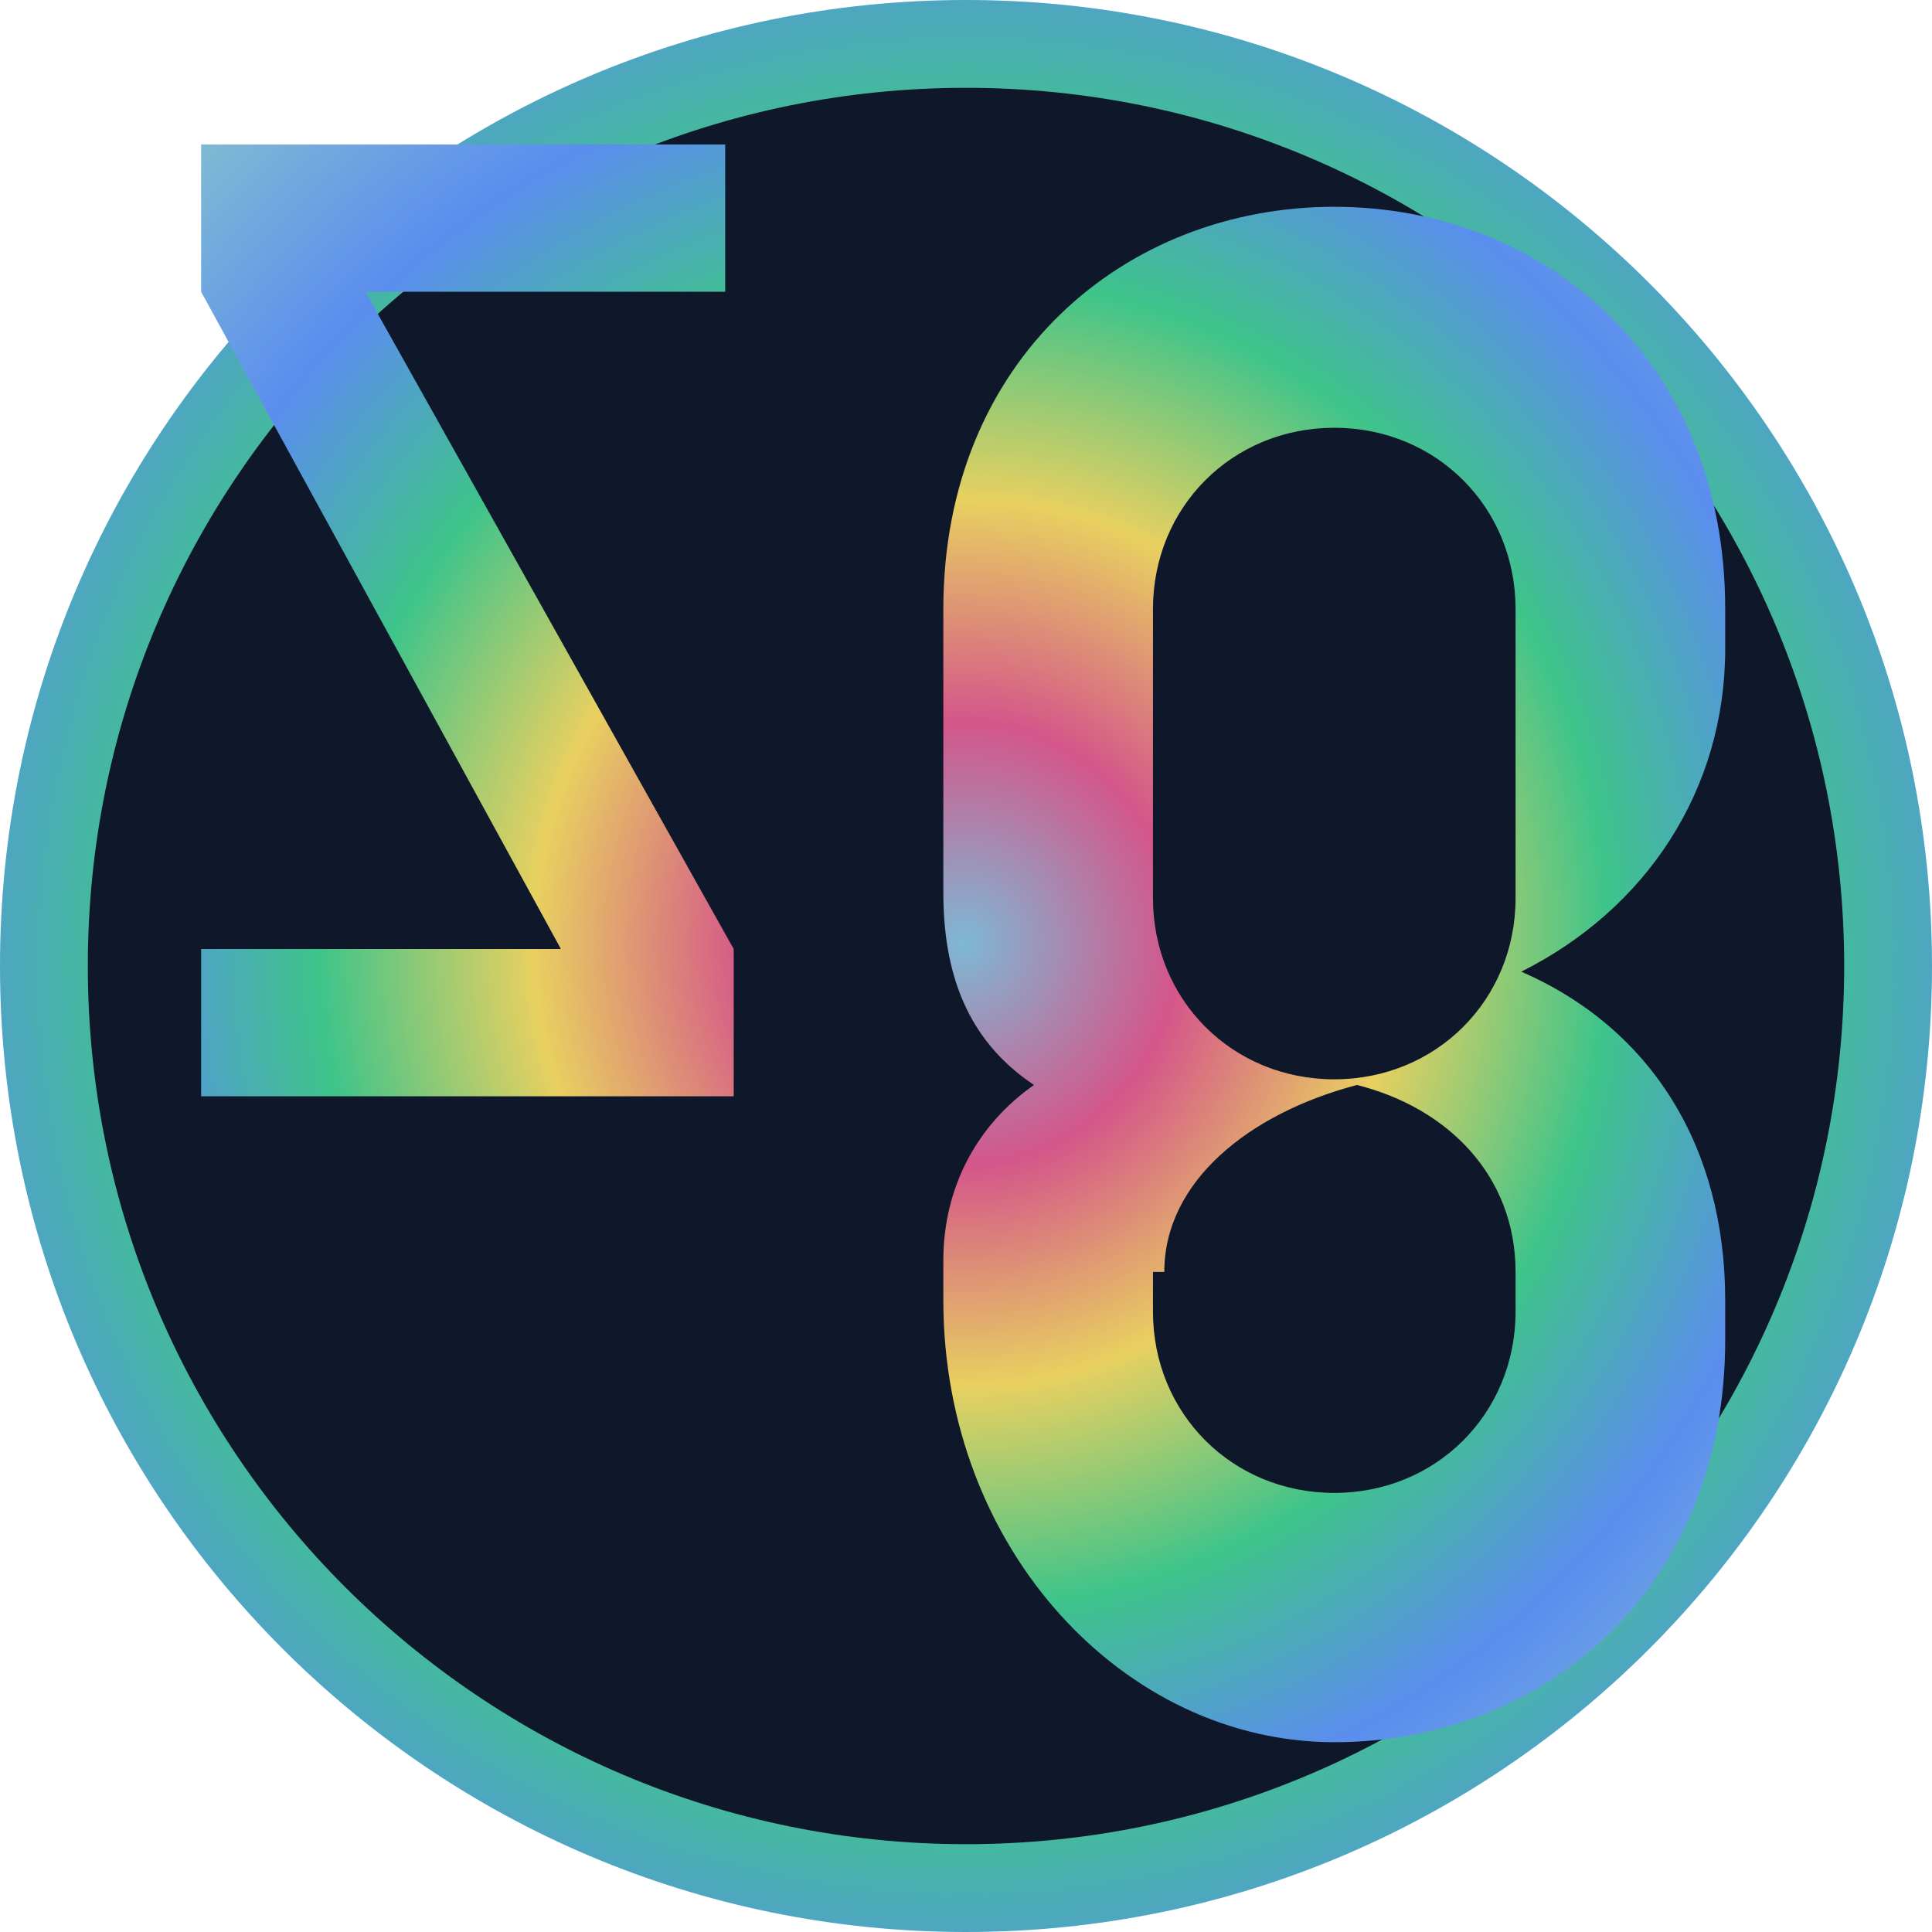
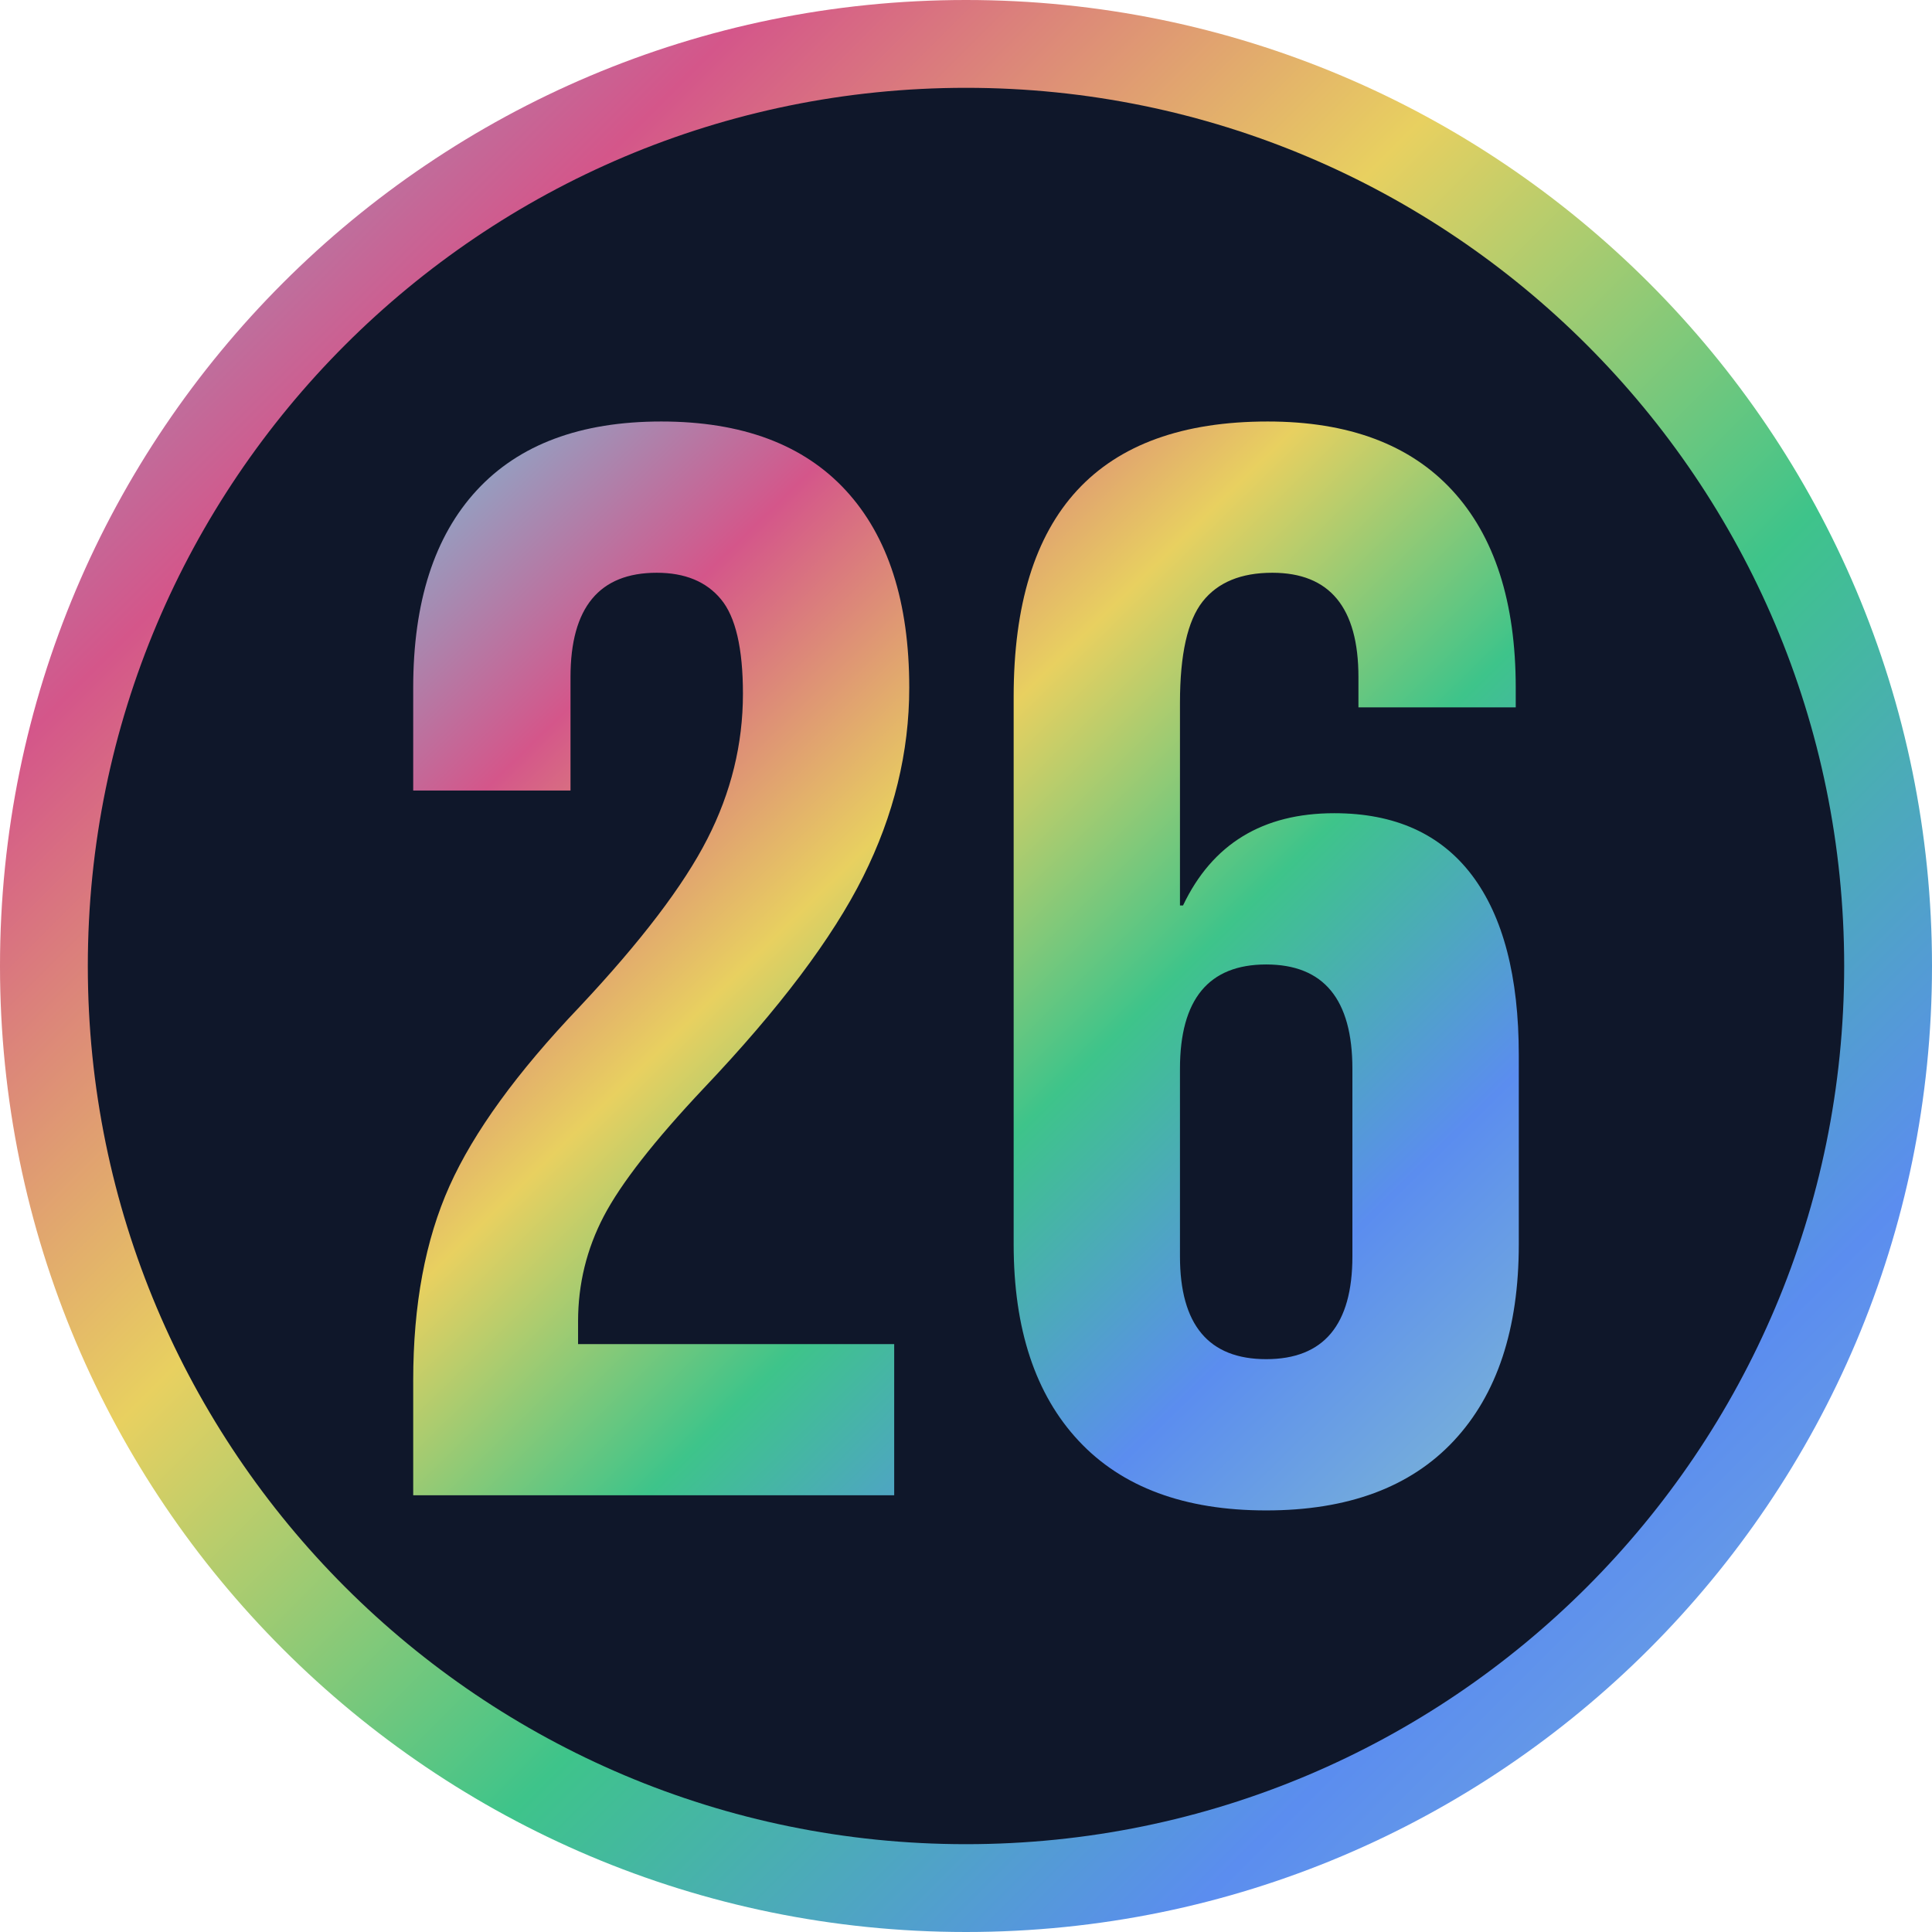
<svg xmlns="http://www.w3.org/2000/svg" viewBox="0 0 240 240" role="img" aria-label="26">
  <defs>
-     <radialGradient id="foil" cx="50%" cy="50%" r="70%" gradientUnits="objectBoundingBox">
+     <linearGradient id="foil" x1="0" y1="0" x2="1" y2="1">
      <stop offset="0%" stop-color="#7eb8d4" />
      <stop offset="20%" stop-color="#d4568a" />
      <stop offset="40%" stop-color="#e8d060" />
      <stop offset="60%" stop-color="#3ec48a" />
      <stop offset="80%" stop-color="#5b8def" />
      <stop offset="100%" stop-color="#7eb8d4" />
-     </radialGradient>
+     </linearGradient>
  </defs>
  <circle cx="120" cy="120" r="120" fill="url(#foil)" />
  <circle cx="120" cy="120" r="109.091" fill="#0f172a" />
-   <g transform="translate(10.90909 17.94721) scale(3.519062)">
-     <path d="M4 0h18.5v5.2H9.8L22.8 28.4v5.2H4v-5.2h12.7L4 5.2V0zM30.2 16.4c0-8.8 6.4-14.2 13.8-14.2s13.8 5.4 13.8 14.2v1.4c0 5-2.8 9.2-7.2 11.4 4.6 2 7.2 6.2 7.2 11.6v1.4c0 8.8-6.4 14.2-13.8 14.2S30.2 49.6 30.2 40.8v-1.4c0-2.6 1.2-4.8 3.2-6.2-2.4-1.6-3.2-4-3.2-6.8V16.4zm7.4 0v10.2c0 3.6 2.8 6.4 6.4 6.4s6.4-2.8 6.4-6.4V16.4c0-3.6-2.8-6.4-6.4-6.4s-6.4 2.8-6.4 6.4zm0 23.4v1.4c0 3.6 2.8 6.4 6.4 6.4s6.4-2.8 6.4-6.4v-1.4c0-3.4-2.4-5.8-5.6-6.6-3.8 1-6.8 3.4-6.8 6.6z" fill="url(#foil)" />
+   <g transform="translate(51.33 52.36)">
+     <path d="M0 133.39L0 119.12Q0 105.02 4.51 94.97Q9.02 84.92 20.67 72.71Q32.13 60.50 36.54 51.85Q40.96 43.21 40.96 33.82Q40.96 25.36 38.23 22.08Q35.51 18.79 30.25 18.79Q19.54 18.79 19.54 31.75L19.54 45.84L0 45.84L0 33.07Q0 17.10 7.89 8.55Q15.78 0 30.81 0Q45.84 0 53.73 8.55Q61.62 17.10 61.62 33.07Q61.62 45.09 55.89 56.55Q50.16 68.01 36.07 82.85Q26.87 92.62 23.67 98.73Q20.48 104.84 20.48 111.79L20.48 114.61L59.75 114.61L59.75 133.39L0 133.39M105.96 135.27Q90.75 135.27 82.67 126.63Q74.59 117.99 74.59 102.21L74.59 34.19Q74.59 0 106.15 0Q121.18 0 129.07 8.55Q136.96 17.10 136.96 33.07L136.96 35.51L117.42 35.51L117.42 31.75Q117.42 18.79 106.72 18.79Q100.89 18.79 98.07 22.36Q95.25 25.93 95.25 34.95L95.25 60.12L95.63 60.12Q101.08 48.66 114.42 48.66Q125.69 48.66 131.52 56.36Q137.34 64.07 137.34 78.72L137.34 102.21Q137.34 117.99 129.26 126.63Q121.18 135.27 105.96 135.27M105.96 116.48Q116.67 116.48 116.67 103.71L116.67 80.41Q116.67 67.45 105.96 67.45Q95.25 67.45 95.25 80.41L95.25 103.71Q95.25 116.48 105.96 116.48" fill="url(#foil)" />
  </g>
</svg>
